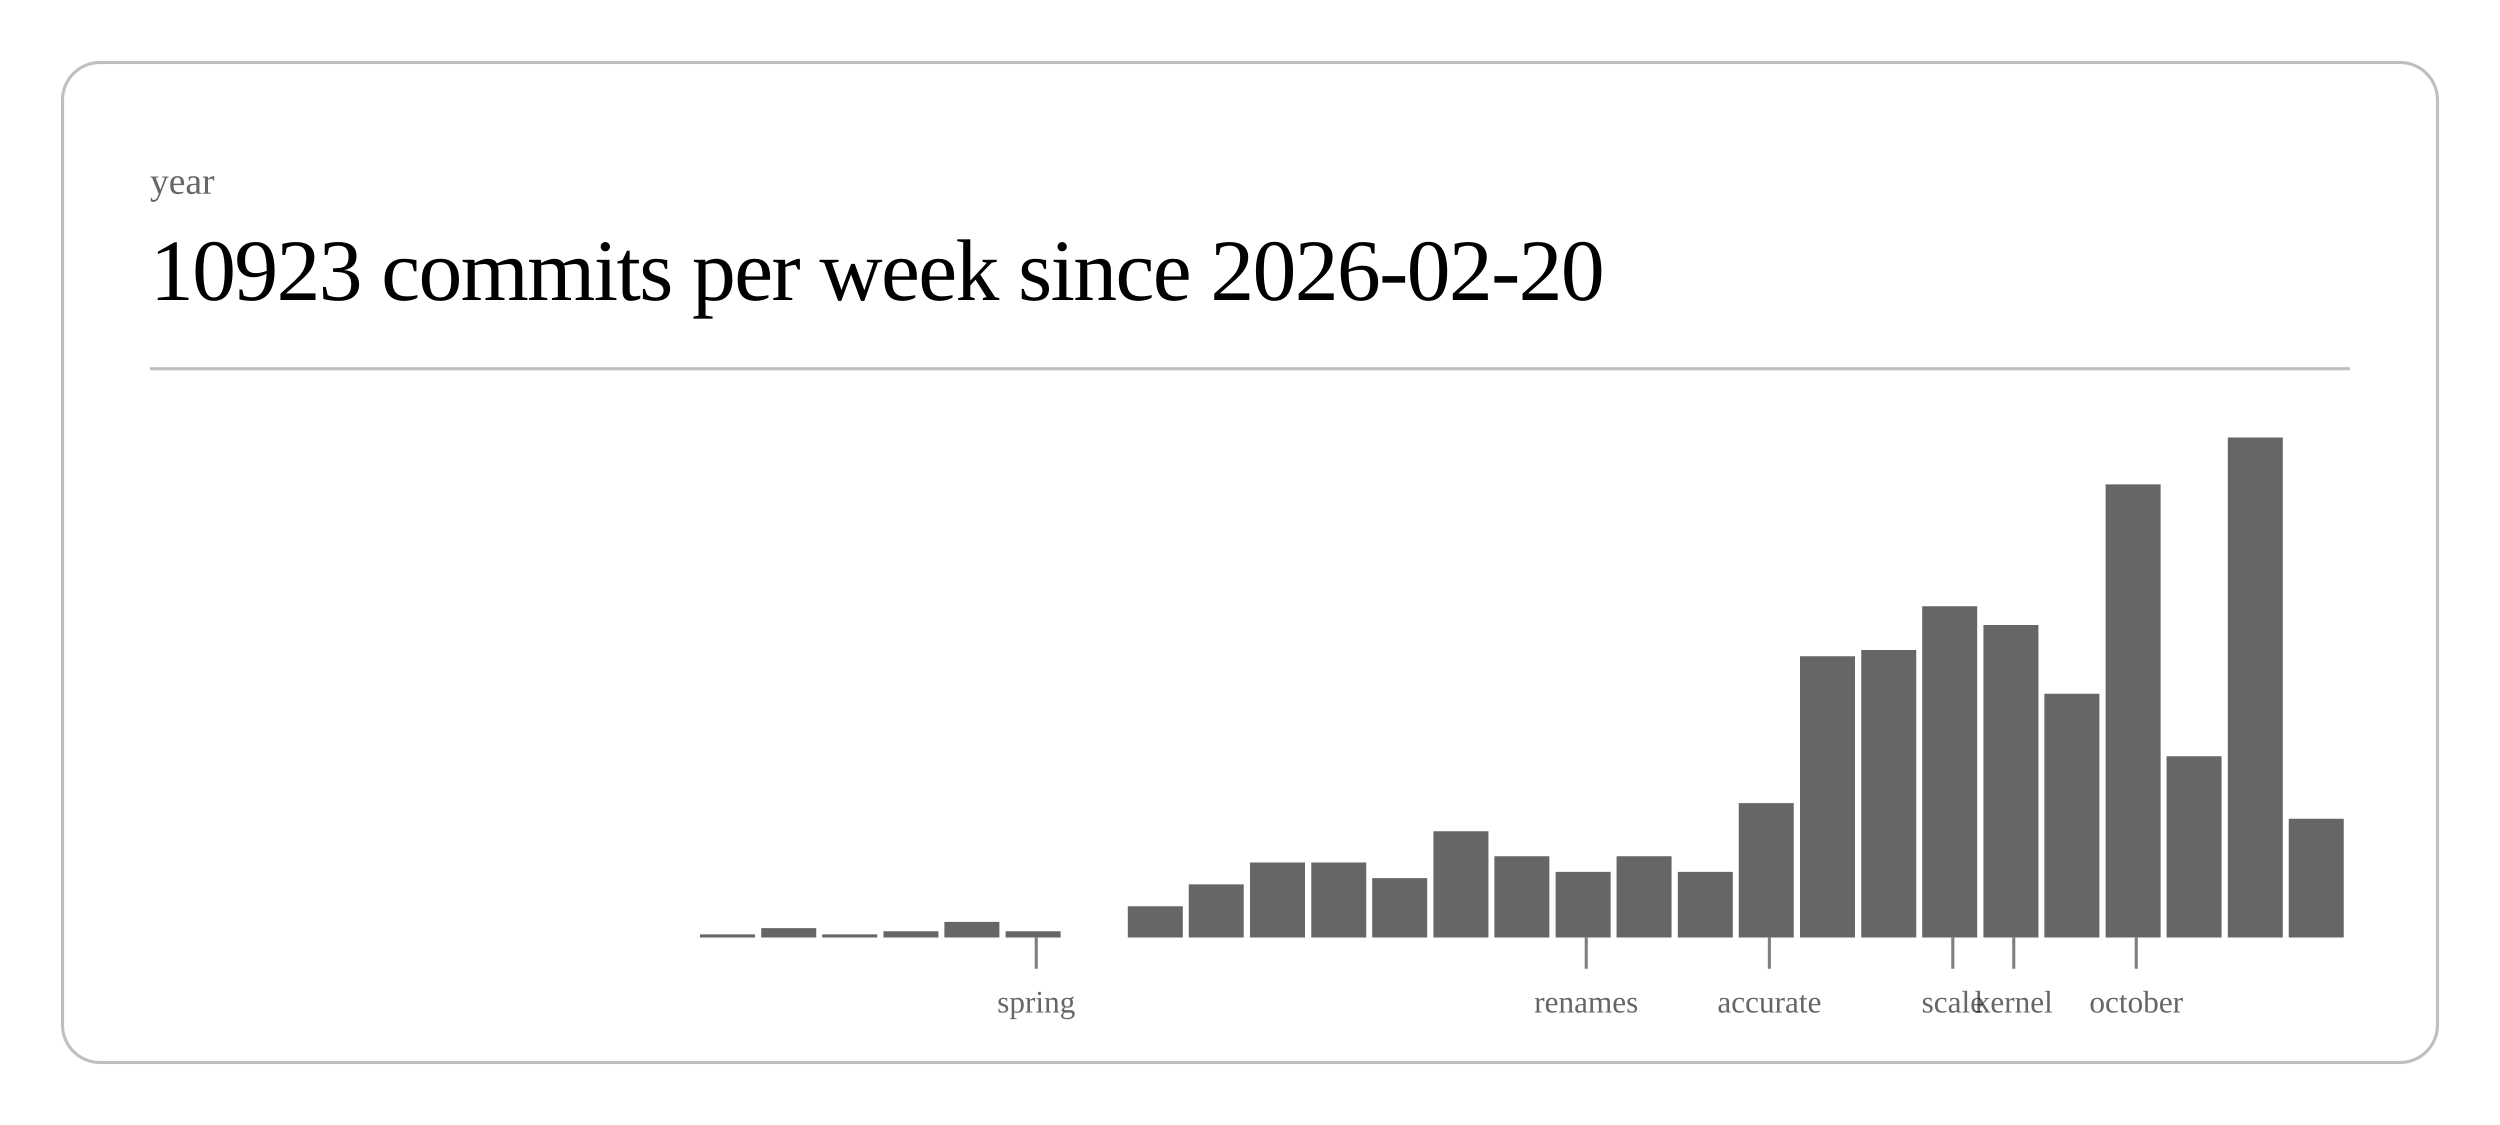
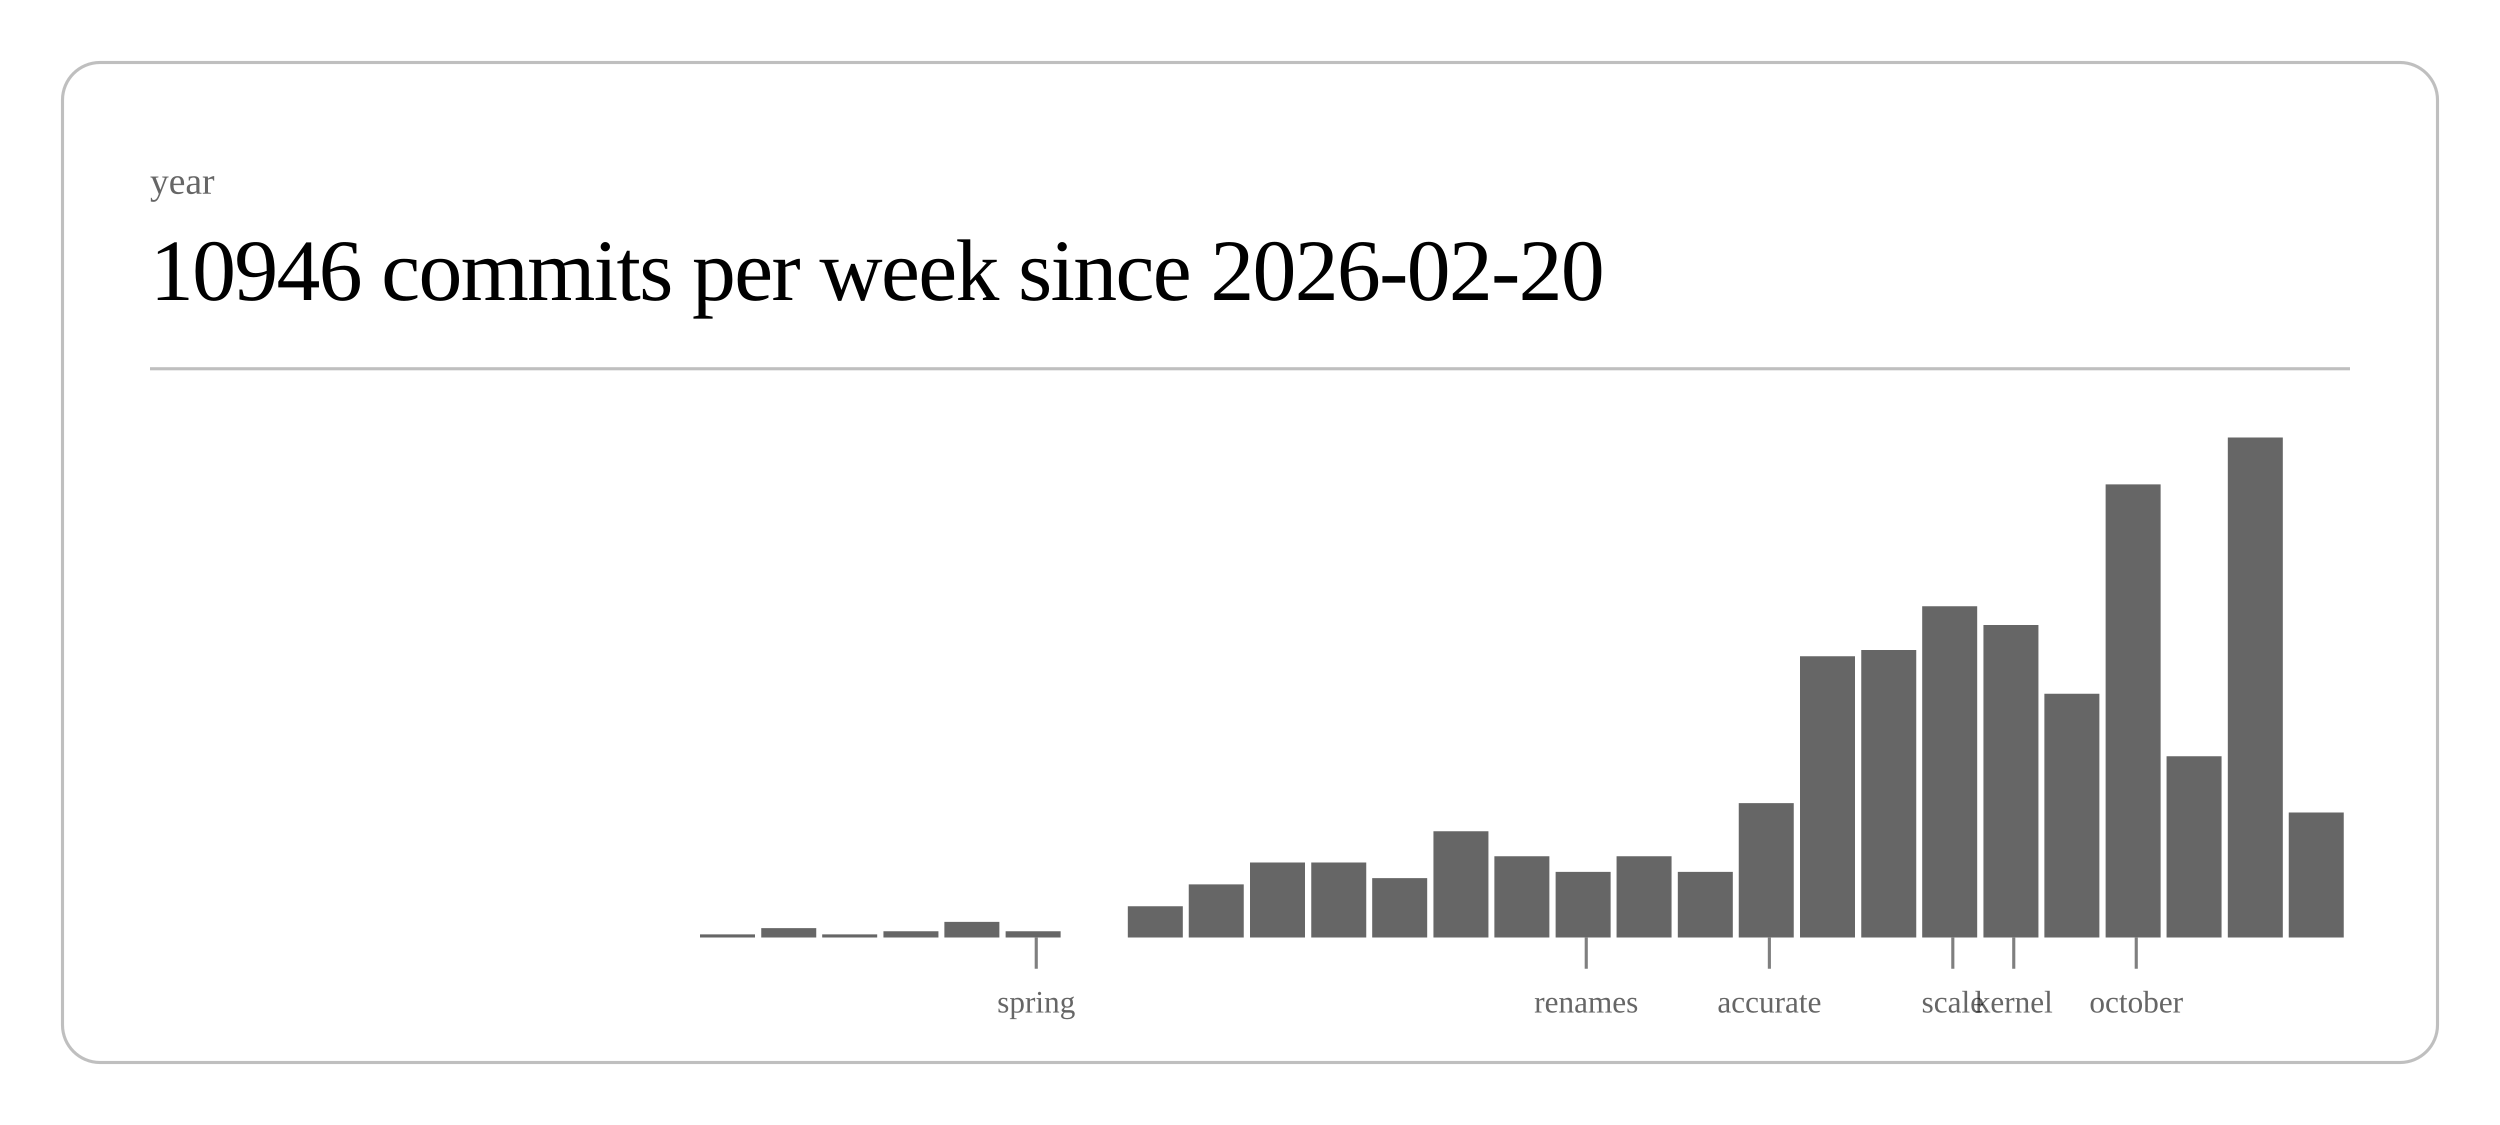
<svg xmlns="http://www.w3.org/2000/svg" class="post-header-svg" viewBox="0 0 800 360" width="800" height="360">
  <rect x="20" y="20" width="760" height="320" rx="12" ry="12" fill="none" stroke="currentColor" stroke-width="1" opacity="0.25" />
  <text fill="currentColor" x="48" y="62" font-size="12" opacity="0.6">year</text>
-   <text fill="currentColor" x="48" y="96" font-size="28" font-weight="300" letter-spacing="-0.5">10923 commits per week since 2026-02-20</text>
+   <text fill="currentColor" x="48" y="96" font-size="28" font-weight="300" letter-spacing="-0.5">10946 commits per week since 2026-02-20</text>
  <line stroke="currentColor" x1="48" y1="118" x2="752" y2="118" stroke-width="1" opacity="0.25" />
  <rect x="224.0" y="299" width="17.6" height="1" fill="currentColor" opacity="0.6" />
  <rect x="243.6" y="297" width="17.6" height="3" fill="currentColor" opacity="0.6" />
  <rect x="263.1" y="299" width="17.6" height="1" fill="currentColor" opacity="0.6" />
  <rect x="282.7" y="298" width="17.6" height="2" fill="currentColor" opacity="0.6" />
  <rect x="302.2" y="295" width="17.6" height="5" fill="currentColor" opacity="0.6" />
  <rect x="321.8" y="298" width="17.6" height="2" fill="currentColor" opacity="0.6" />
  <rect x="360.9" y="290" width="17.6" height="10" fill="currentColor" opacity="0.6" />
  <rect x="380.4" y="283" width="17.6" height="17" fill="currentColor" opacity="0.6" />
  <rect x="400.0" y="276" width="17.6" height="24" fill="currentColor" opacity="0.6" />
  <rect x="419.6" y="276" width="17.6" height="24" fill="currentColor" opacity="0.6" />
  <rect x="439.1" y="281" width="17.6" height="19" fill="currentColor" opacity="0.6" />
  <rect x="458.7" y="266" width="17.6" height="34" fill="currentColor" opacity="0.6" />
  <rect x="478.2" y="274" width="17.6" height="26" fill="currentColor" opacity="0.6" />
  <rect x="497.8" y="279" width="17.6" height="21" fill="currentColor" opacity="0.6" />
  <rect x="517.3" y="274" width="17.6" height="26" fill="currentColor" opacity="0.6" />
  <rect x="536.9" y="279" width="17.6" height="21" fill="currentColor" opacity="0.6" />
  <rect x="556.4" y="257" width="17.6" height="43" fill="currentColor" opacity="0.6" />
  <rect x="576.0" y="210" width="17.6" height="90" fill="currentColor" opacity="0.6" />
  <rect x="595.6" y="208" width="17.6" height="92" fill="currentColor" opacity="0.6" />
  <rect x="615.1" y="194" width="17.6" height="106" fill="currentColor" opacity="0.6" />
  <rect x="634.7" y="200" width="17.6" height="100" fill="currentColor" opacity="0.6" />
  <rect x="654.2" y="222" width="17.6" height="78" fill="currentColor" opacity="0.6" />
  <rect x="673.8" y="155" width="17.6" height="145" fill="currentColor" opacity="0.6" />
  <rect x="693.3" y="242" width="17.6" height="58" fill="currentColor" opacity="0.6" />
  <rect x="712.9" y="140" width="17.6" height="160" fill="currentColor" opacity="0.6" />
-   <rect x="732.4" y="262" width="17.6" height="38" fill="currentColor" opacity="0.6" />
+   <rect x="732.4" y="260" width="17.6" height="40" fill="currentColor" opacity="0.6" />
  <line stroke="currentColor" x1="331.6" y1="300" x2="331.6" y2="310" stroke-width="1" opacity="0.5" />
  <text fill="currentColor" x="331.6" y="324" font-size="10" opacity="0.6" text-anchor="middle">spring</text>
  <line stroke="currentColor" x1="507.6" y1="300" x2="507.6" y2="310" stroke-width="1" opacity="0.5" />
  <text fill="currentColor" x="507.6" y="324" font-size="10" opacity="0.6" text-anchor="middle">renames</text>
  <line stroke="currentColor" x1="566.2" y1="300" x2="566.2" y2="310" stroke-width="1" opacity="0.5" />
  <text fill="currentColor" x="566.2" y="324" font-size="10" opacity="0.6" text-anchor="middle">accurate</text>
  <line stroke="currentColor" x1="624.9" y1="300" x2="624.9" y2="310" stroke-width="1" opacity="0.5" />
  <text fill="currentColor" x="624.9" y="324" font-size="10" opacity="0.6" text-anchor="middle">scale</text>
  <line stroke="currentColor" x1="644.4" y1="300" x2="644.4" y2="310" stroke-width="1" opacity="0.5" />
  <text fill="currentColor" x="644.4" y="324" font-size="10" opacity="0.6" text-anchor="middle">kernel</text>
  <line stroke="currentColor" x1="683.6" y1="300" x2="683.6" y2="310" stroke-width="1" opacity="0.5" />
  <text fill="currentColor" x="683.6" y="324" font-size="10" opacity="0.6" text-anchor="middle">october</text>
</svg>
